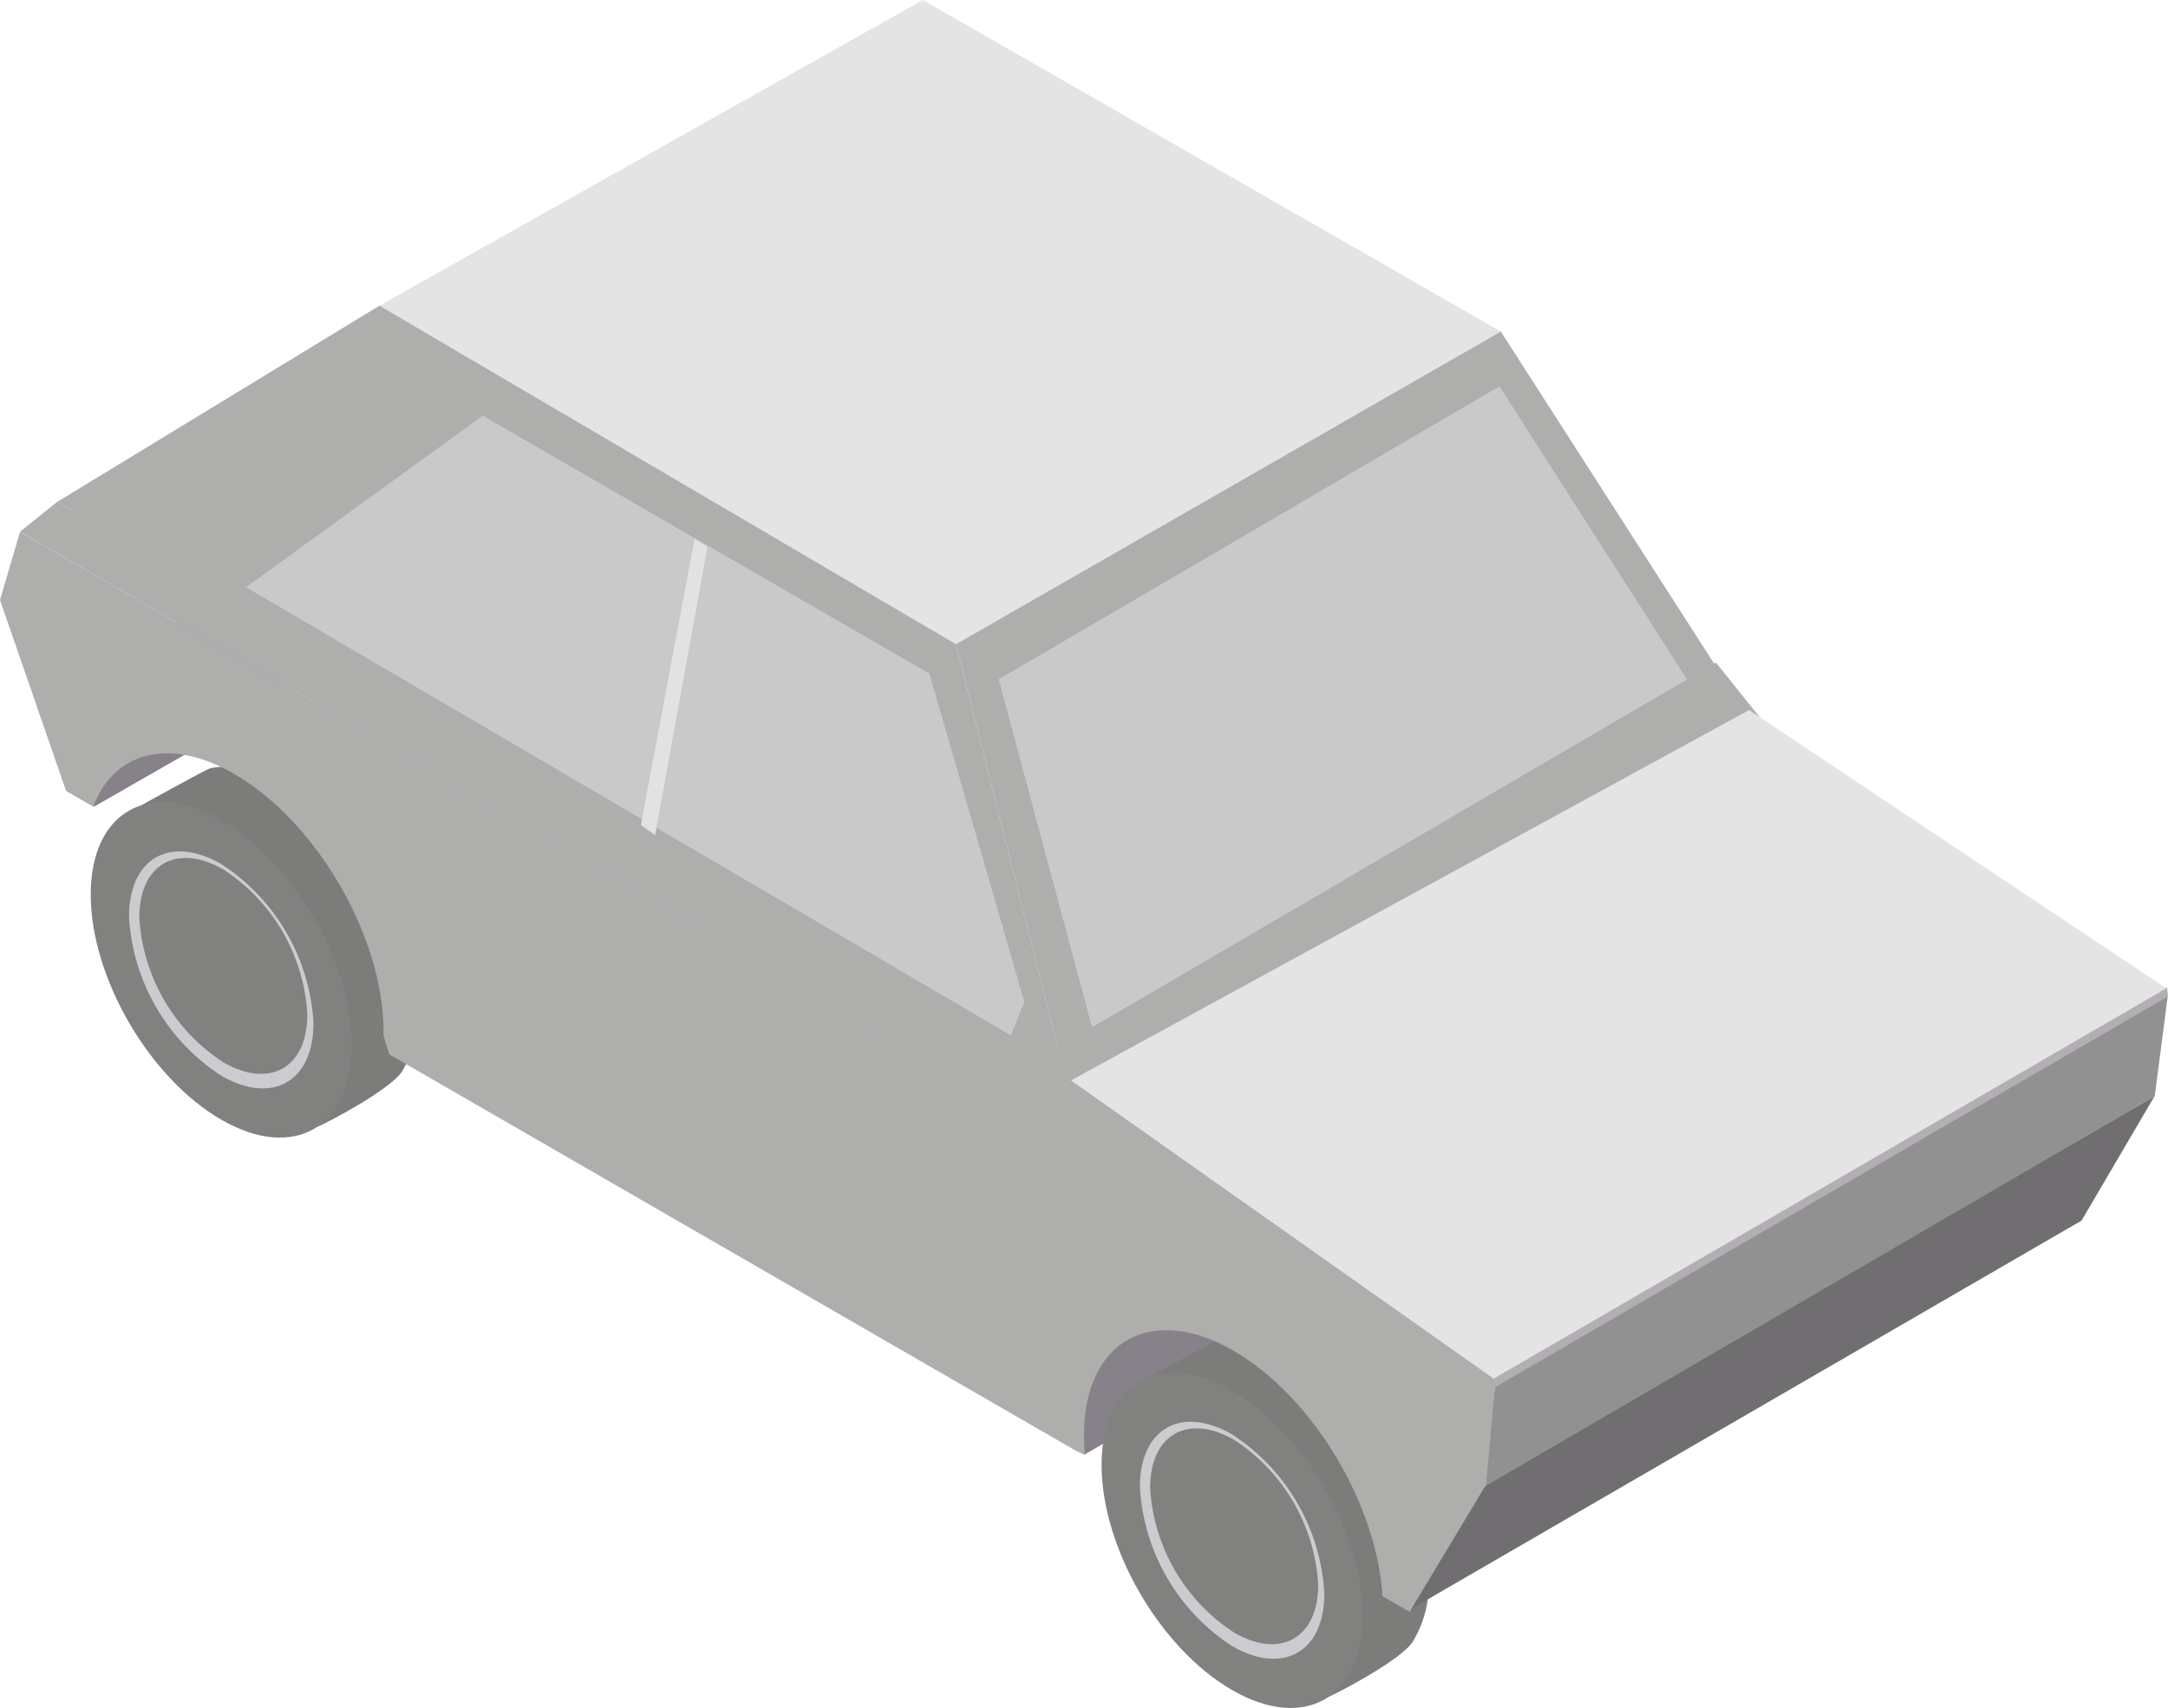
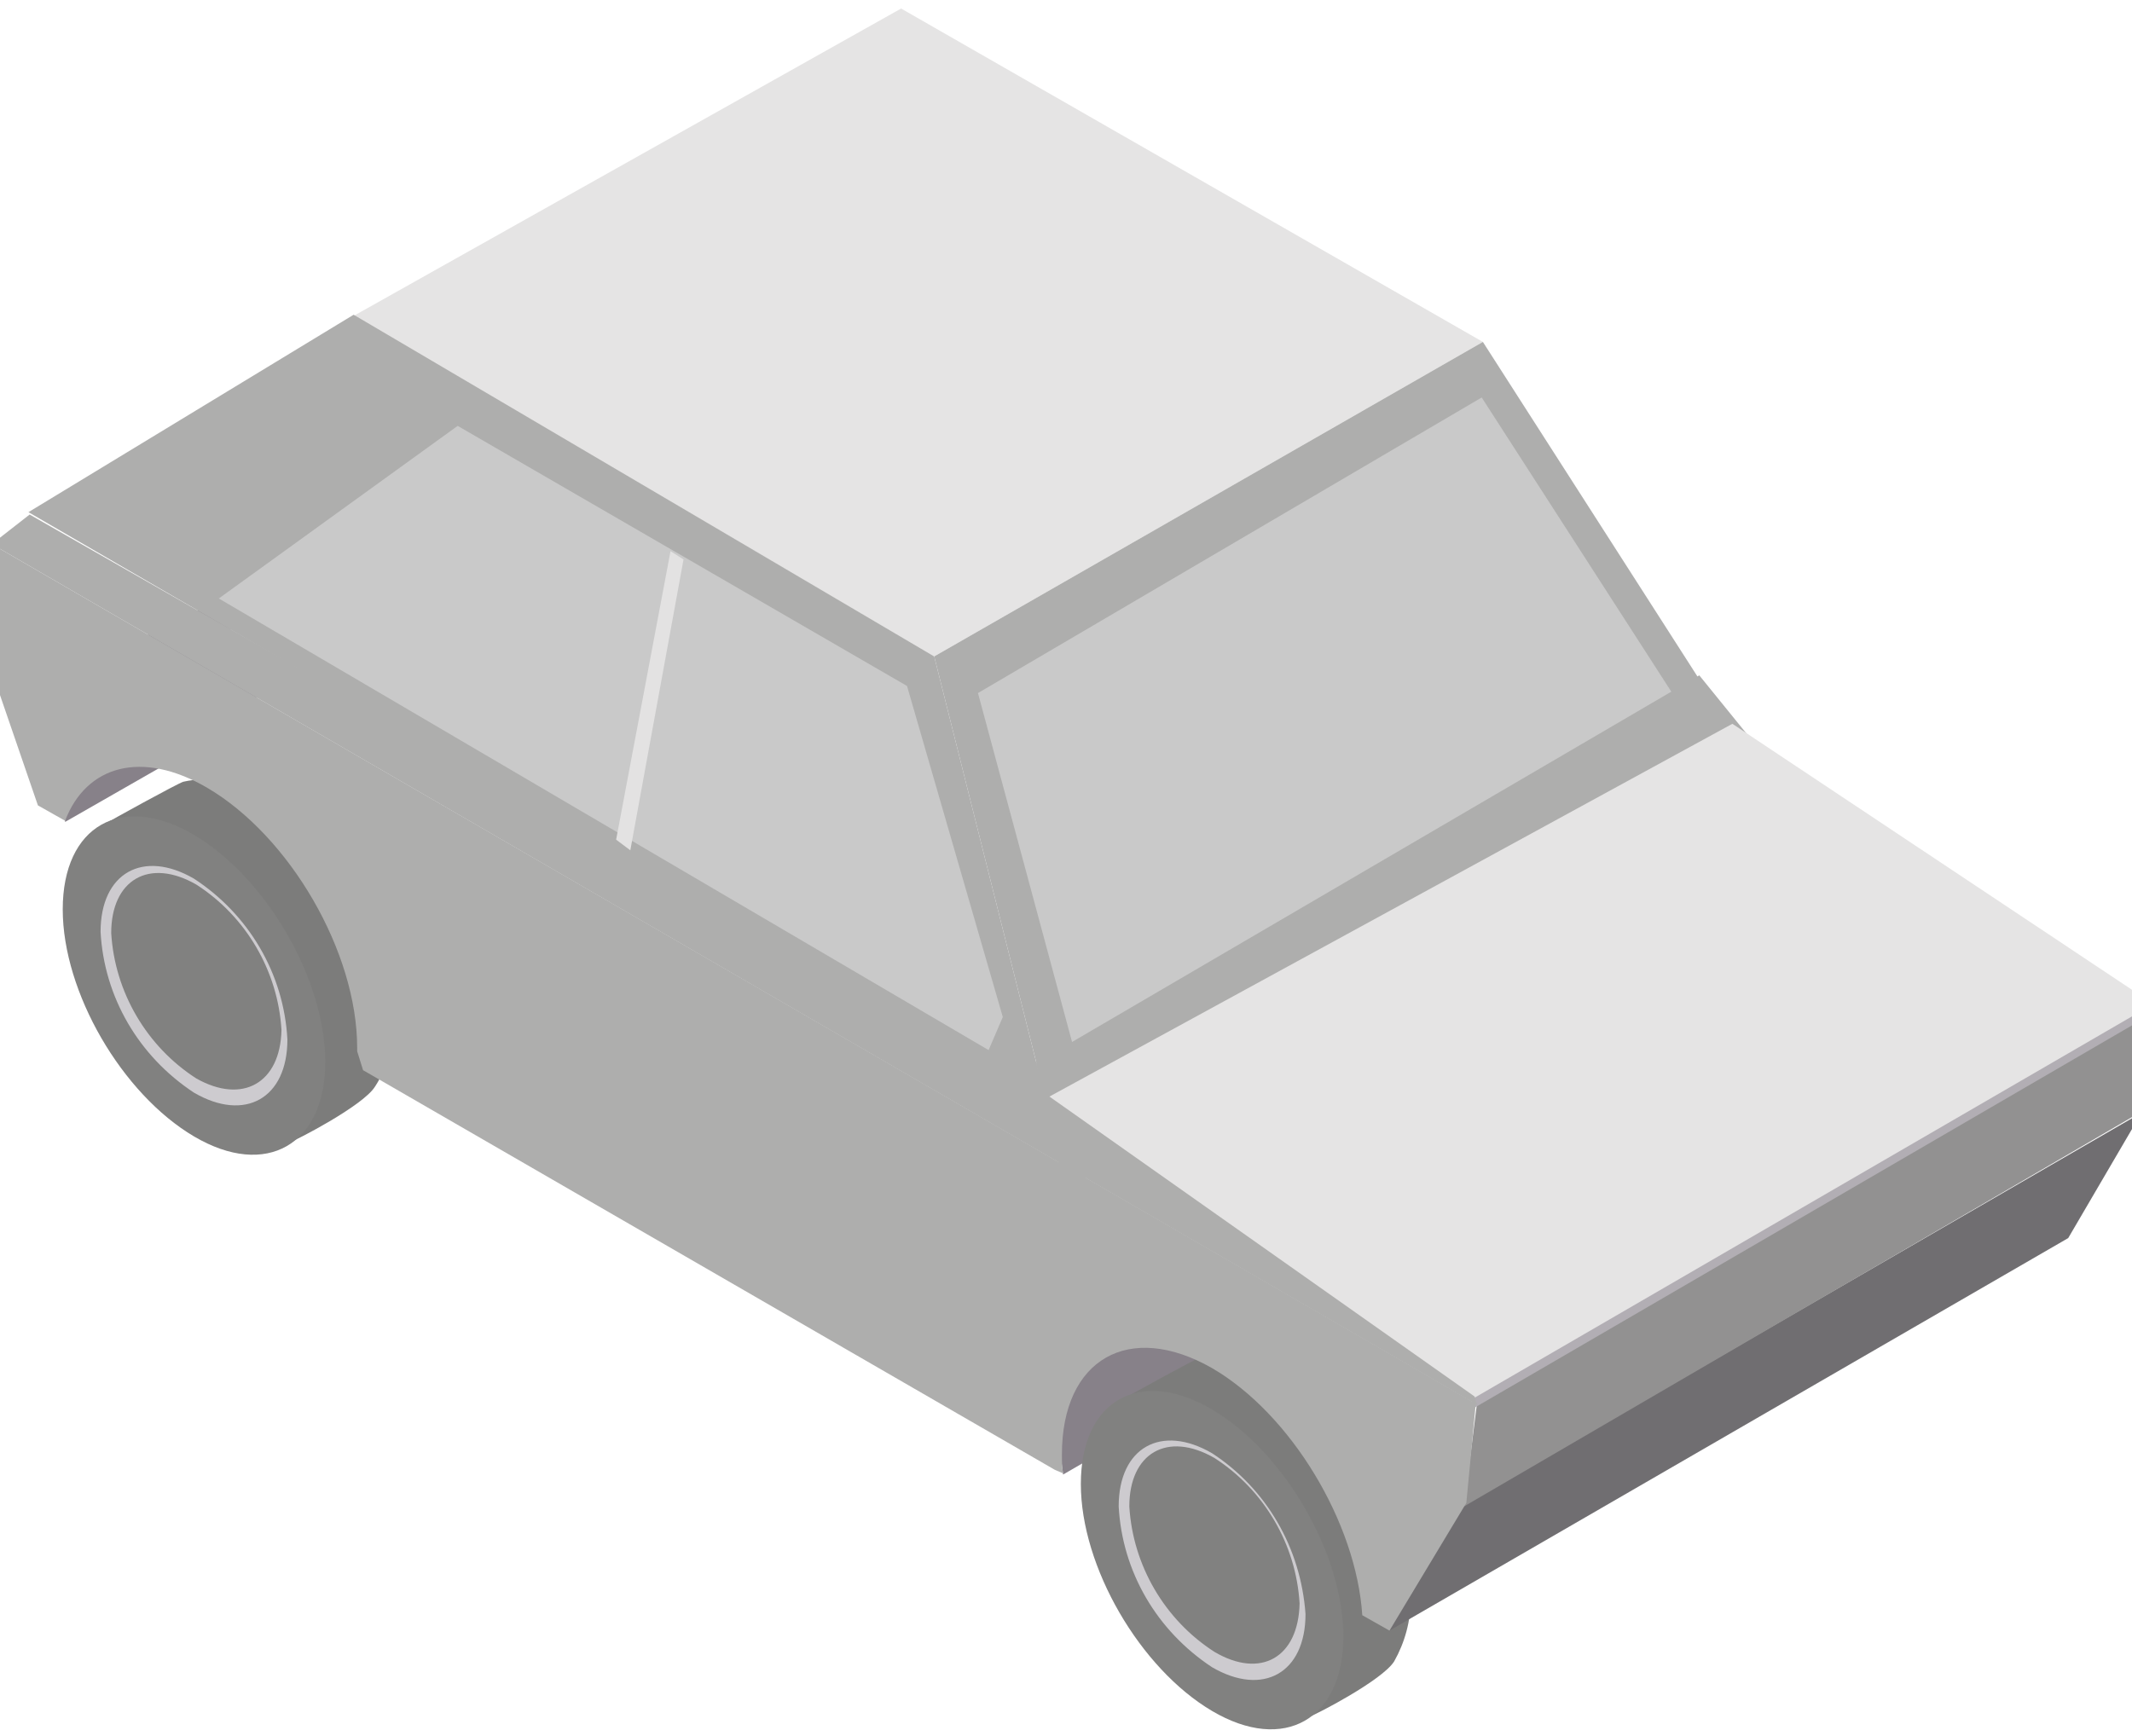
- <svg xmlns="http://www.w3.org/2000/svg" width="143.788" height="113.304" viewBox="0 0 143.788 113.304">
-   <g id="Group_4248" data-name="Group 4248" transform="translate(-521 -537.999)" style="mix-blend-mode: multiply;isolation: isolate">
-     <g id="Group_4245" data-name="Group 4245" transform="translate(99.705 -98.68)">
-       <path id="Path_559" data-name="Path 559" d="M520.833,658.672,482.5,636.679l-36.042,20.278L484.7,679.411Z" fill="#e5e4e4" />
-       <path id="Path_563" data-name="Path 563" d="M520.833,658.672,484.7,679.411l7.413,29.464L536.6,683.229Z" fill="#aeaead" />
-       <path id="Path_564" data-name="Path 564" d="M520.743,662.308l-33.21,19.436,6.661,24.845,40-23.261Z" fill="#c9c9c9" />
-       <path id="Path_566" data-name="Path 566" d="M535.1,680.631l-43.7,25.554,1.968,8.352,46.379-28.1Z" fill="#aeaead" />
-       <path id="Path_567" data-name="Path 567" d="M503.15,718.613l-11.109,5.5,1.143,9.079,12.8-7.414Z" fill="#878189" />
-       <path id="Path_568" data-name="Path 568" d="M516.059,741.449c0-5.488-3.882-12.173-8.665-14.935a6.852,6.852,0,0,0-5.1-1.04c-.308.077-4.956,2.653-5.068,2.738-1.294.99-1.922,2.707-1.922,5.172,0,5.488,3.874,12.173,8.657,14.935a6.618,6.618,0,0,0,5.384.951c.447-.15,4.822-2.43,5.634-3.659A7.46,7.46,0,0,0,516.059,741.449Z" fill="#7c7c7b" />
-       <path id="Path_569" data-name="Path 569" d="M494.354,733.856c0,5.488,3.874,12.177,8.657,14.938s8.661.547,8.661-4.937-3.878-12.173-8.661-14.935S494.354,728.368,494.354,733.856Z" fill="#818180" />
-       <path id="Path_570" data-name="Path 570" d="M503.012,731.834c-3.381-1.949-6.116-.389-6.116,3.489a13.478,13.478,0,0,0,6.116,10.556c3.381,1.949,6.119.389,6.119-3.489A13.476,13.476,0,0,0,503.012,731.834Zm.139,13.151a12.278,12.278,0,0,1-5.576-9.612c0-3.531,2.5-4.952,5.576-3.177a12.3,12.3,0,0,1,5.573,9.612c0,3.532-2.5,4.953-5.574,3.178Z" fill="#cdcbcf" />
-       <path id="Path_582" data-name="Path 582" d="M437.606,675.635l-11.11,5.493,1.021,9.073,12.918-7.408Z" fill="#878189" />
-       <path id="Path_583" data-name="Path 583" d="M449.011,703.615c0-5.488-3.874-12.173-8.657-14.935a6.874,6.874,0,0,0-5.1-1.04c-.308.081-4.956,2.653-5.068,2.738-1.3.99-1.918,2.711-1.918,5.176,0,5.488,3.874,12.173,8.657,14.935a6.654,6.654,0,0,0,5.388.951c.443-.146,4.818-2.434,5.634-3.662A7.482,7.482,0,0,0,449.011,703.615Z" fill="#7c7c7b" />
-       <path id="Path_584" data-name="Path 584" d="M427.312,696.02c0,5.488,3.874,12.173,8.657,14.935s8.657.551,8.657-4.937-3.874-12.173-8.657-14.935S427.312,690.536,427.312,696.02Z" fill="#818180" />
-       <path id="Path_585" data-name="Path 585" d="M435.971,694c-3.381-1.953-6.119-.389-6.119,3.489a13.476,13.476,0,0,0,6.119,10.552c3.381,1.952,6.116.393,6.116-3.489A13.466,13.466,0,0,0,435.971,694Zm.139,13.151a12.285,12.285,0,0,1-5.576-9.612c0-3.531,2.5-4.956,5.576-3.181a12.279,12.279,0,0,1,5.569,9.612C441.679,707.507,439.191,708.928,436.11,707.153Z" fill="#cdcbcf" />
-       <path id="Path_597" data-name="Path 597" d="M564.187,709.4l-44.68,25.886-4.834,8.251,44.677-25.886Z" fill="#706e71" />
-       <path id="Path_599" data-name="Path 599" d="M565.066,702.756l-44.62,25.884-.879,6.765,44.638-26.011Z" fill="#929191" />
-       <path id="Path_600" data-name="Path 600" d="M565.011,702.162l-45.172,24.656.4,2.007,44.844-26.062Z" fill="#b2aeb4" />
-       <path id="Path_601" data-name="Path 601" d="M537.3,683.782l-45.841,25.041,28.831,19.351,44.681-25.931Z" fill="#e5e4e4" />
-       <path id="Path_602" data-name="Path 602" d="M422.624,671.958l-1.329,4.525,4.383,12.666,1.8,1.04c1.363-3.624,5.03-4.664,9.343-2.172,5.472,3.158,9.913,10.814,9.913,17.1,0,.077-.008.154-.008.235l.385,1.275,45.579,26.312.554.258c-.039-.427-.062-.851-.062-1.263,0-6.285,4.44-8.811,9.917-5.653,5.238,3.027,9.52,10.171,9.886,16.282l1.8,1.04,5.072-8.434.593-6.578Z" fill="#aeaead" />
-       <path id="Path_612" data-name="Path 612" d="M520.293,728.089l-28.054-19.8-67.156-38.318-2.46,1.981,97.8,56.719Z" fill="#aeaead" />
-       <path id="Path_615" data-name="Path 615" d="M484.7,679.411l7.413,29.464-67.026-38.9,21.376-13.019Z" fill="#aeaead" />
-       <path id="Path_613" data-name="Path 613" d="M482.931,681.359l-29.619-17.1-15.706,11.376,50.729,29.723.9-2.211Z" fill="#c9c9c9" />
-       <path id="Path_620" data-name="Path 620" d="M468.216,672.965l-.855-.525L463.8,691.413l.943.663Z" fill="#e3e2e2" />
+ <svg xmlns="http://www.w3.org/2000/svg" version="1.1" id="Layer_1" x="0px" y="0px" viewBox="0 0 180.3 146.8" style="enable-background:new 0 0 180.3 146.8;" xml:space="preserve">
+   <style type="text/css">
+ 	.st0{fill:#E5E4E4;}
+ 	.st1{fill:#AEAEAD;}
+ 	.st2{fill:#C9C9C9;}
+ 	.st3{fill:#878189;}
+ 	.st4{fill:#7C7C7B;}
+ 	.st5{fill:#818180;}
+ 	.st6{fill:#CDCBCF;}
+ 	.st7{fill:#706E71;}
+ 	.st8{fill:#929191;}
+ 	.st9{fill:#B2AEB4;}
+ 	.st10{fill:#E3E2E2;}
+ </style>
+   <g id="Group_4248" transform="translate(-521 -537.999)">
+     <g id="Group_4245" transform="translate(99.705 -98.68)">
+       <path id="Path_559" class="st0" d="M546.7,665.6l-49.2-28.2l-46.3,26l49.1,28.8L546.7,665.6z" />
+       <path id="Path_563" class="st1" d="M546.7,665.6l-46.4,26.6l9.5,37.8l57.1-32.9L546.7,665.6z" />
+       <path id="Path_564" class="st2" d="M546.6,670.3l-42.6,25l8.6,31.9l51.4-29.9L546.6,670.3z" />
+       <path id="Path_566" class="st1" d="M565,693.8l-56.1,32.8l2.5,10.7l59.6-36.1L565,693.8z" />
+       <path id="Path_567" class="st3" d="M524,742.6l-14.3,7.1l1.5,11.7l16.4-9.5L524,742.6z" />
+       <path id="Path_568" class="st4" d="M540.6,771.9c0-7-5-15.6-11.1-19.2c-1.9-1.3-4.3-1.8-6.5-1.3c-0.4,0.1-6.4,3.4-6.5,3.5    c-1.7,1.3-2.5,3.5-2.5,6.6c0,7,5,15.6,11.1,19.2c2,1.4,4.5,1.8,6.9,1.2c0.6-0.2,6.2-3.1,7.2-4.7    C540.1,775.6,540.6,773.8,540.6,771.9z" />
+       <path id="Path_569" class="st5" d="M512.7,762.2c0,7,5,15.6,11.1,19.2s11.1,0.7,11.1-6.3c0-7-5-15.6-11.1-19.2    S512.7,755.1,512.7,762.2z" />
+       <path id="Path_570" class="st6" d="M523.8,759.6c-4.3-2.5-7.9-0.5-7.9,4.5c0.3,5.5,3.2,10.5,7.9,13.6c4.3,2.5,7.9,0.5,7.9-4.5    C531.3,767.6,528.4,762.6,523.8,759.6z M524,776.4c-4.2-2.7-6.9-7.3-7.2-12.3c0-4.5,3.2-6.4,7.2-4.1c4.2,2.7,6.9,7.3,7.2,12.3    C531.1,776.9,527.9,778.7,524,776.4L524,776.4z" />
+       <path id="Path_582" class="st3" d="M439.8,687.4l-14.3,7.1l1.3,11.7l16.6-9.5L439.8,687.4z" />
+       <path id="Path_583" class="st4" d="M454.4,723.3c0-7-5-15.6-11.1-19.2c-1.9-1.3-4.3-1.8-6.5-1.3c-0.4,0.1-6.4,3.4-6.5,3.5    c-1.7,1.3-2.5,3.5-2.5,6.6c0,7,5,15.6,11.1,19.2c2,1.4,4.5,1.8,6.9,1.2c0.6-0.2,6.2-3.1,7.2-4.7    C454,727.1,454.5,725.2,454.4,723.3z" />
+       <path id="Path_584" class="st5" d="M426.6,713.6c0,7,5,15.6,11.1,19.2s11.1,0.7,11.1-6.3s-5-15.6-11.1-19.2    C431.6,703.7,426.6,706.5,426.6,713.6z" />
+       <path id="Path_585" class="st6" d="M437.7,711c-4.3-2.5-7.9-0.5-7.9,4.5c0.3,5.5,3.2,10.5,7.9,13.6c4.3,2.5,7.9,0.5,7.9-4.5    C445.3,719,442.3,714,437.7,711z M437.9,727.9c-4.2-2.7-6.9-7.3-7.2-12.3c0-4.5,3.2-6.4,7.2-4.1c4.2,2.7,6.9,7.3,7.2,12.3    C445,728.3,441.8,730.1,437.9,727.9L437.9,727.9z" />
+       <path id="Path_597" class="st7" d="M602.4,730.8L545,764l-6.2,10.6l57.4-33.2L602.4,730.8z" />
+       <path id="Path_599" class="st8" d="M603.5,722.2l-57.3,33.2l-1.1,8.7l57.3-33.4L603.5,722.2z" />
+       <path id="Path_600" class="st9" d="M603.4,721.5l-58,31.7l0.5,2.6l57.6-33.5L603.4,721.5z" />
+       <path id="Path_601" class="st0" d="M567.8,697.9L509,730l37,24.9l57.4-33.3L567.8,697.9z" />
+       <path id="Path_602" class="st1" d="M420.6,682.7l-1.7,5.8l5.6,16.3l2.3,1.3c1.8-4.7,6.5-6,12-2.8c7,4.1,12.7,13.9,12.7,22    c0,0.1,0,0.2,0,0.3l0.5,1.6l58.5,33.8l0.7,0.3c-0.1-0.5-0.1-1.1-0.1-1.6c0-8.1,5.7-11.3,12.7-7.3c6.7,3.9,12.2,13.1,12.7,20.9    l2.3,1.3l6.5-10.8l0.8-8.4L420.6,682.7z" />
+       <path id="Path_612" class="st1" d="M546,754.8l-36-25.4l-86.2-49.2l-3.2,2.5l125.6,72.8L546,754.8z" />
+       <path id="Path_615" class="st1" d="M500.3,692.2l9.5,37.8l-86.1-50l27.5-16.7L500.3,692.2z" />
+       <path id="Path_613" class="st2" d="M498,694.7l-38-22l-20.2,14.6l65.1,38.2l1.2-2.8L498,694.7z" />
+       <path id="Path_620" class="st10" d="M479.1,684l-1.1-0.7l-4.6,24.4l1.2,0.9L479.1,684z" />
    </g>
  </g>
</svg>
